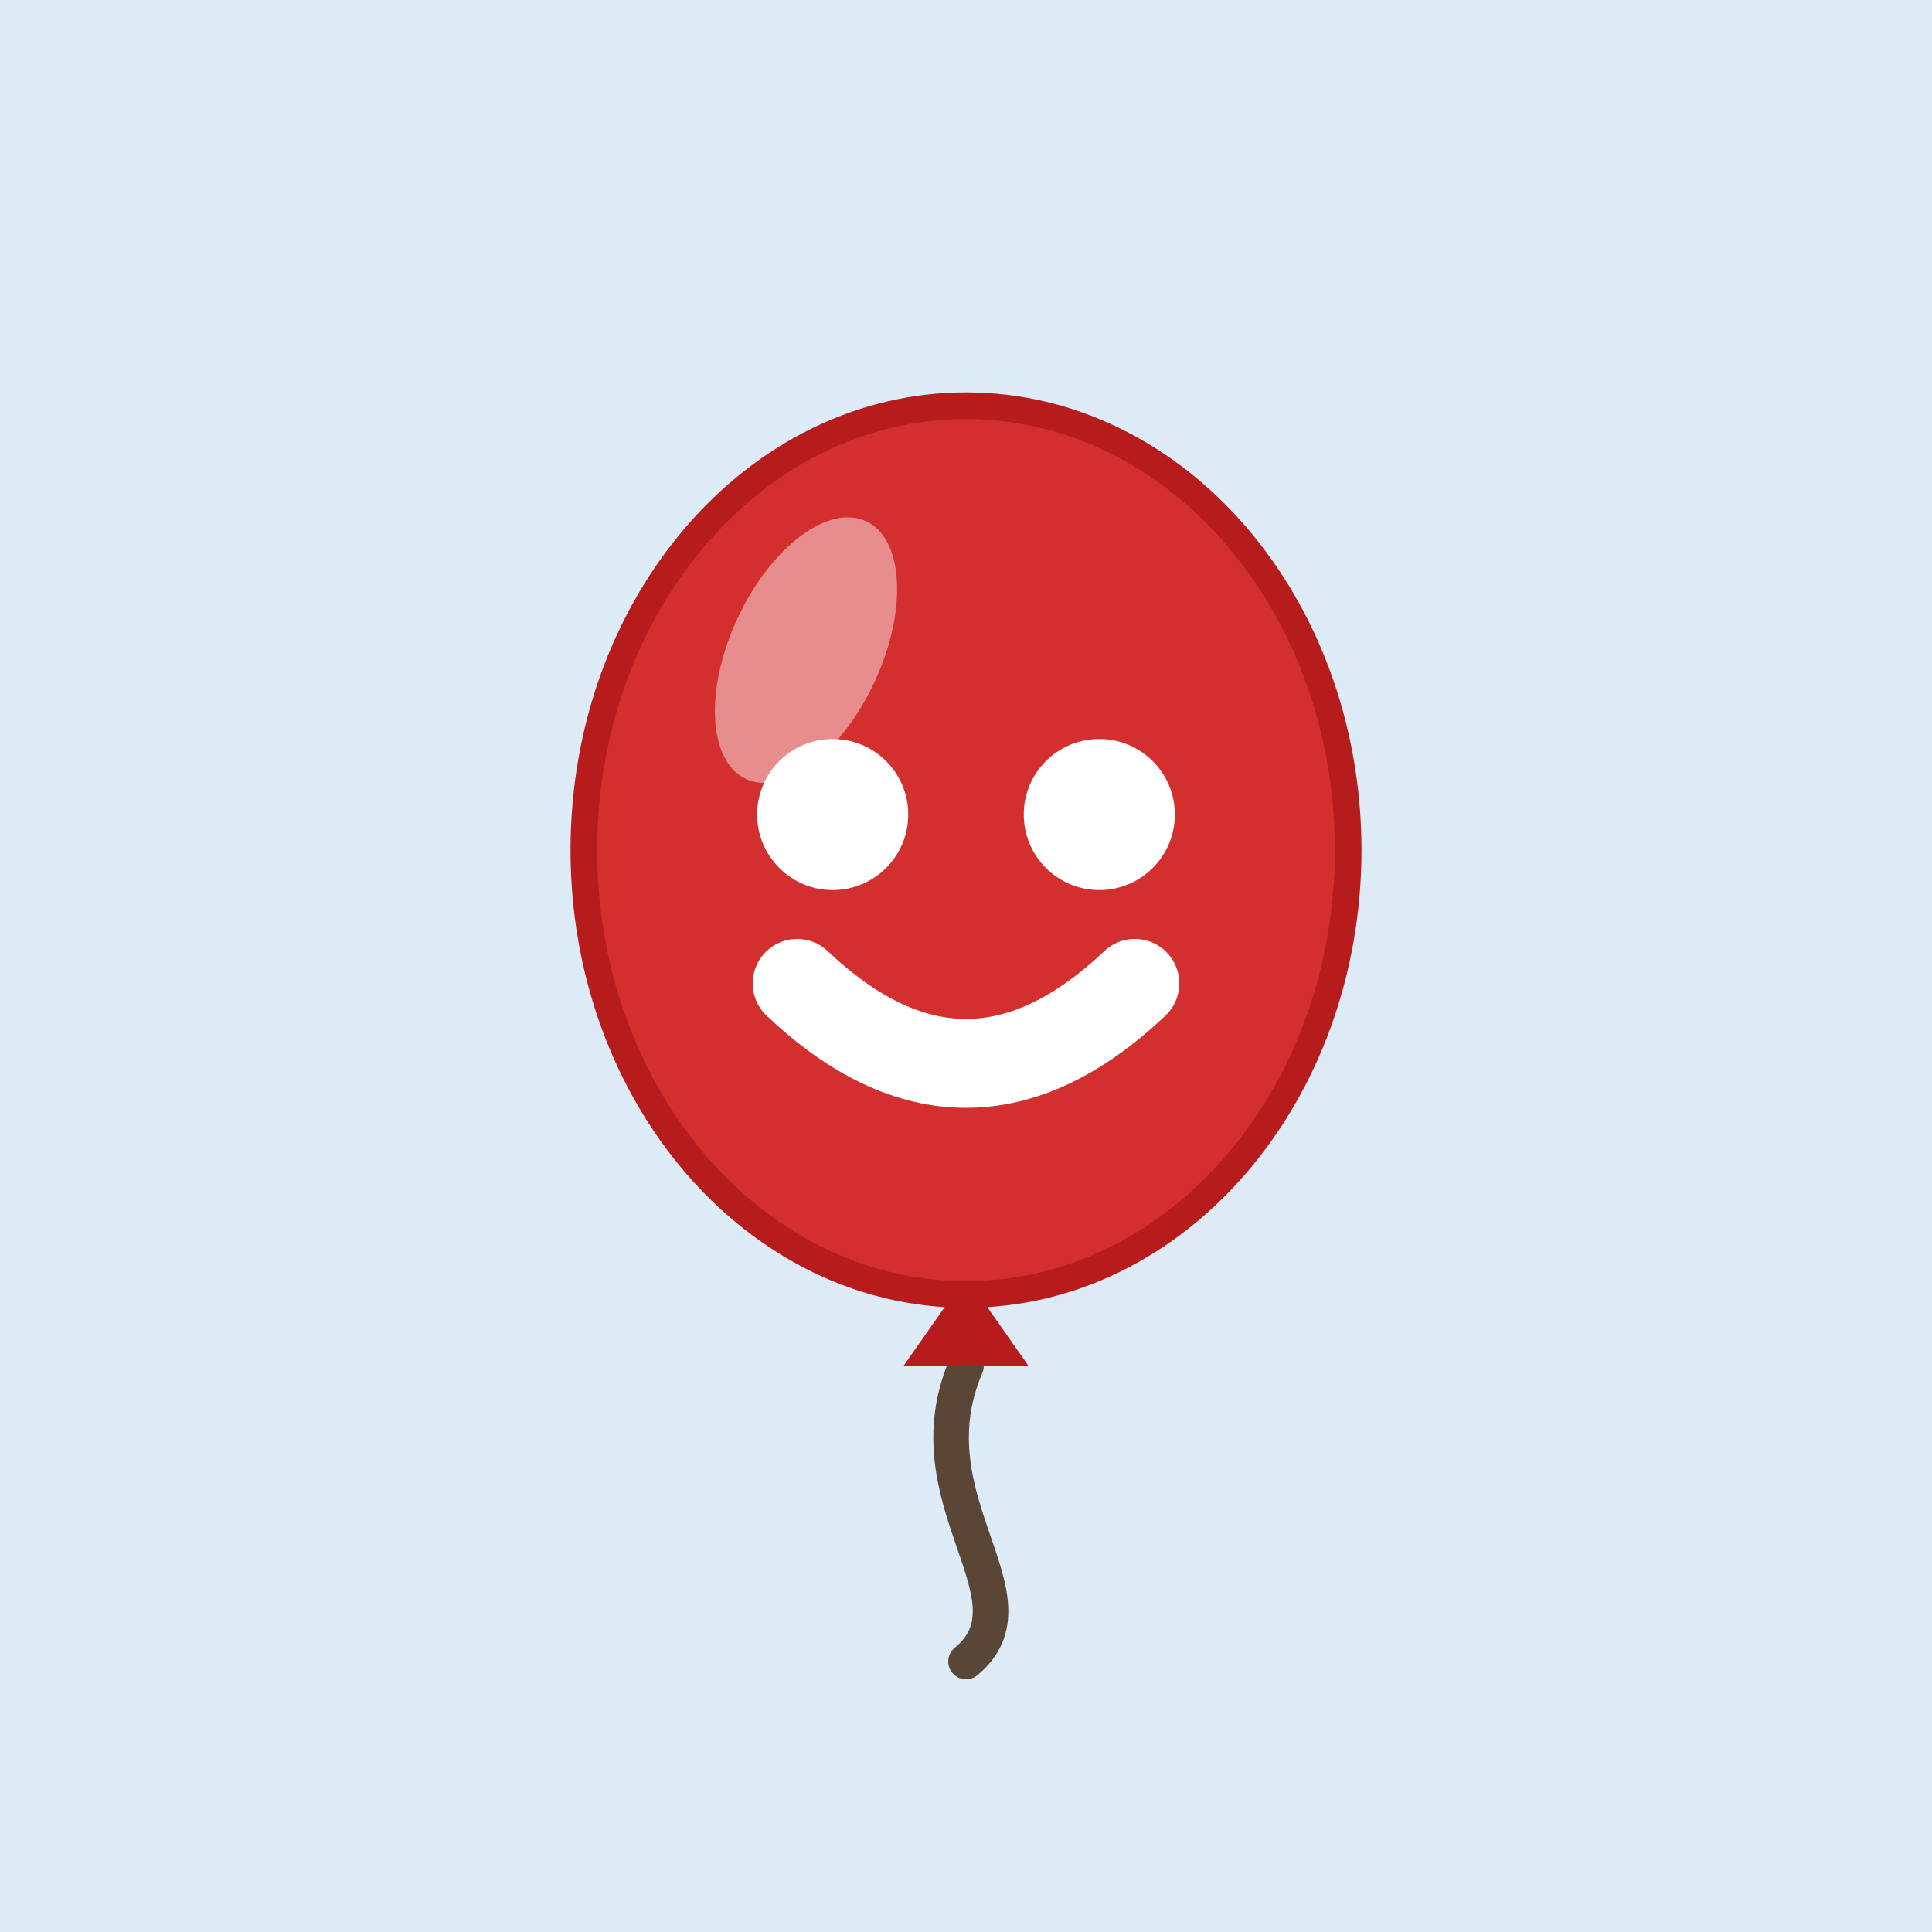
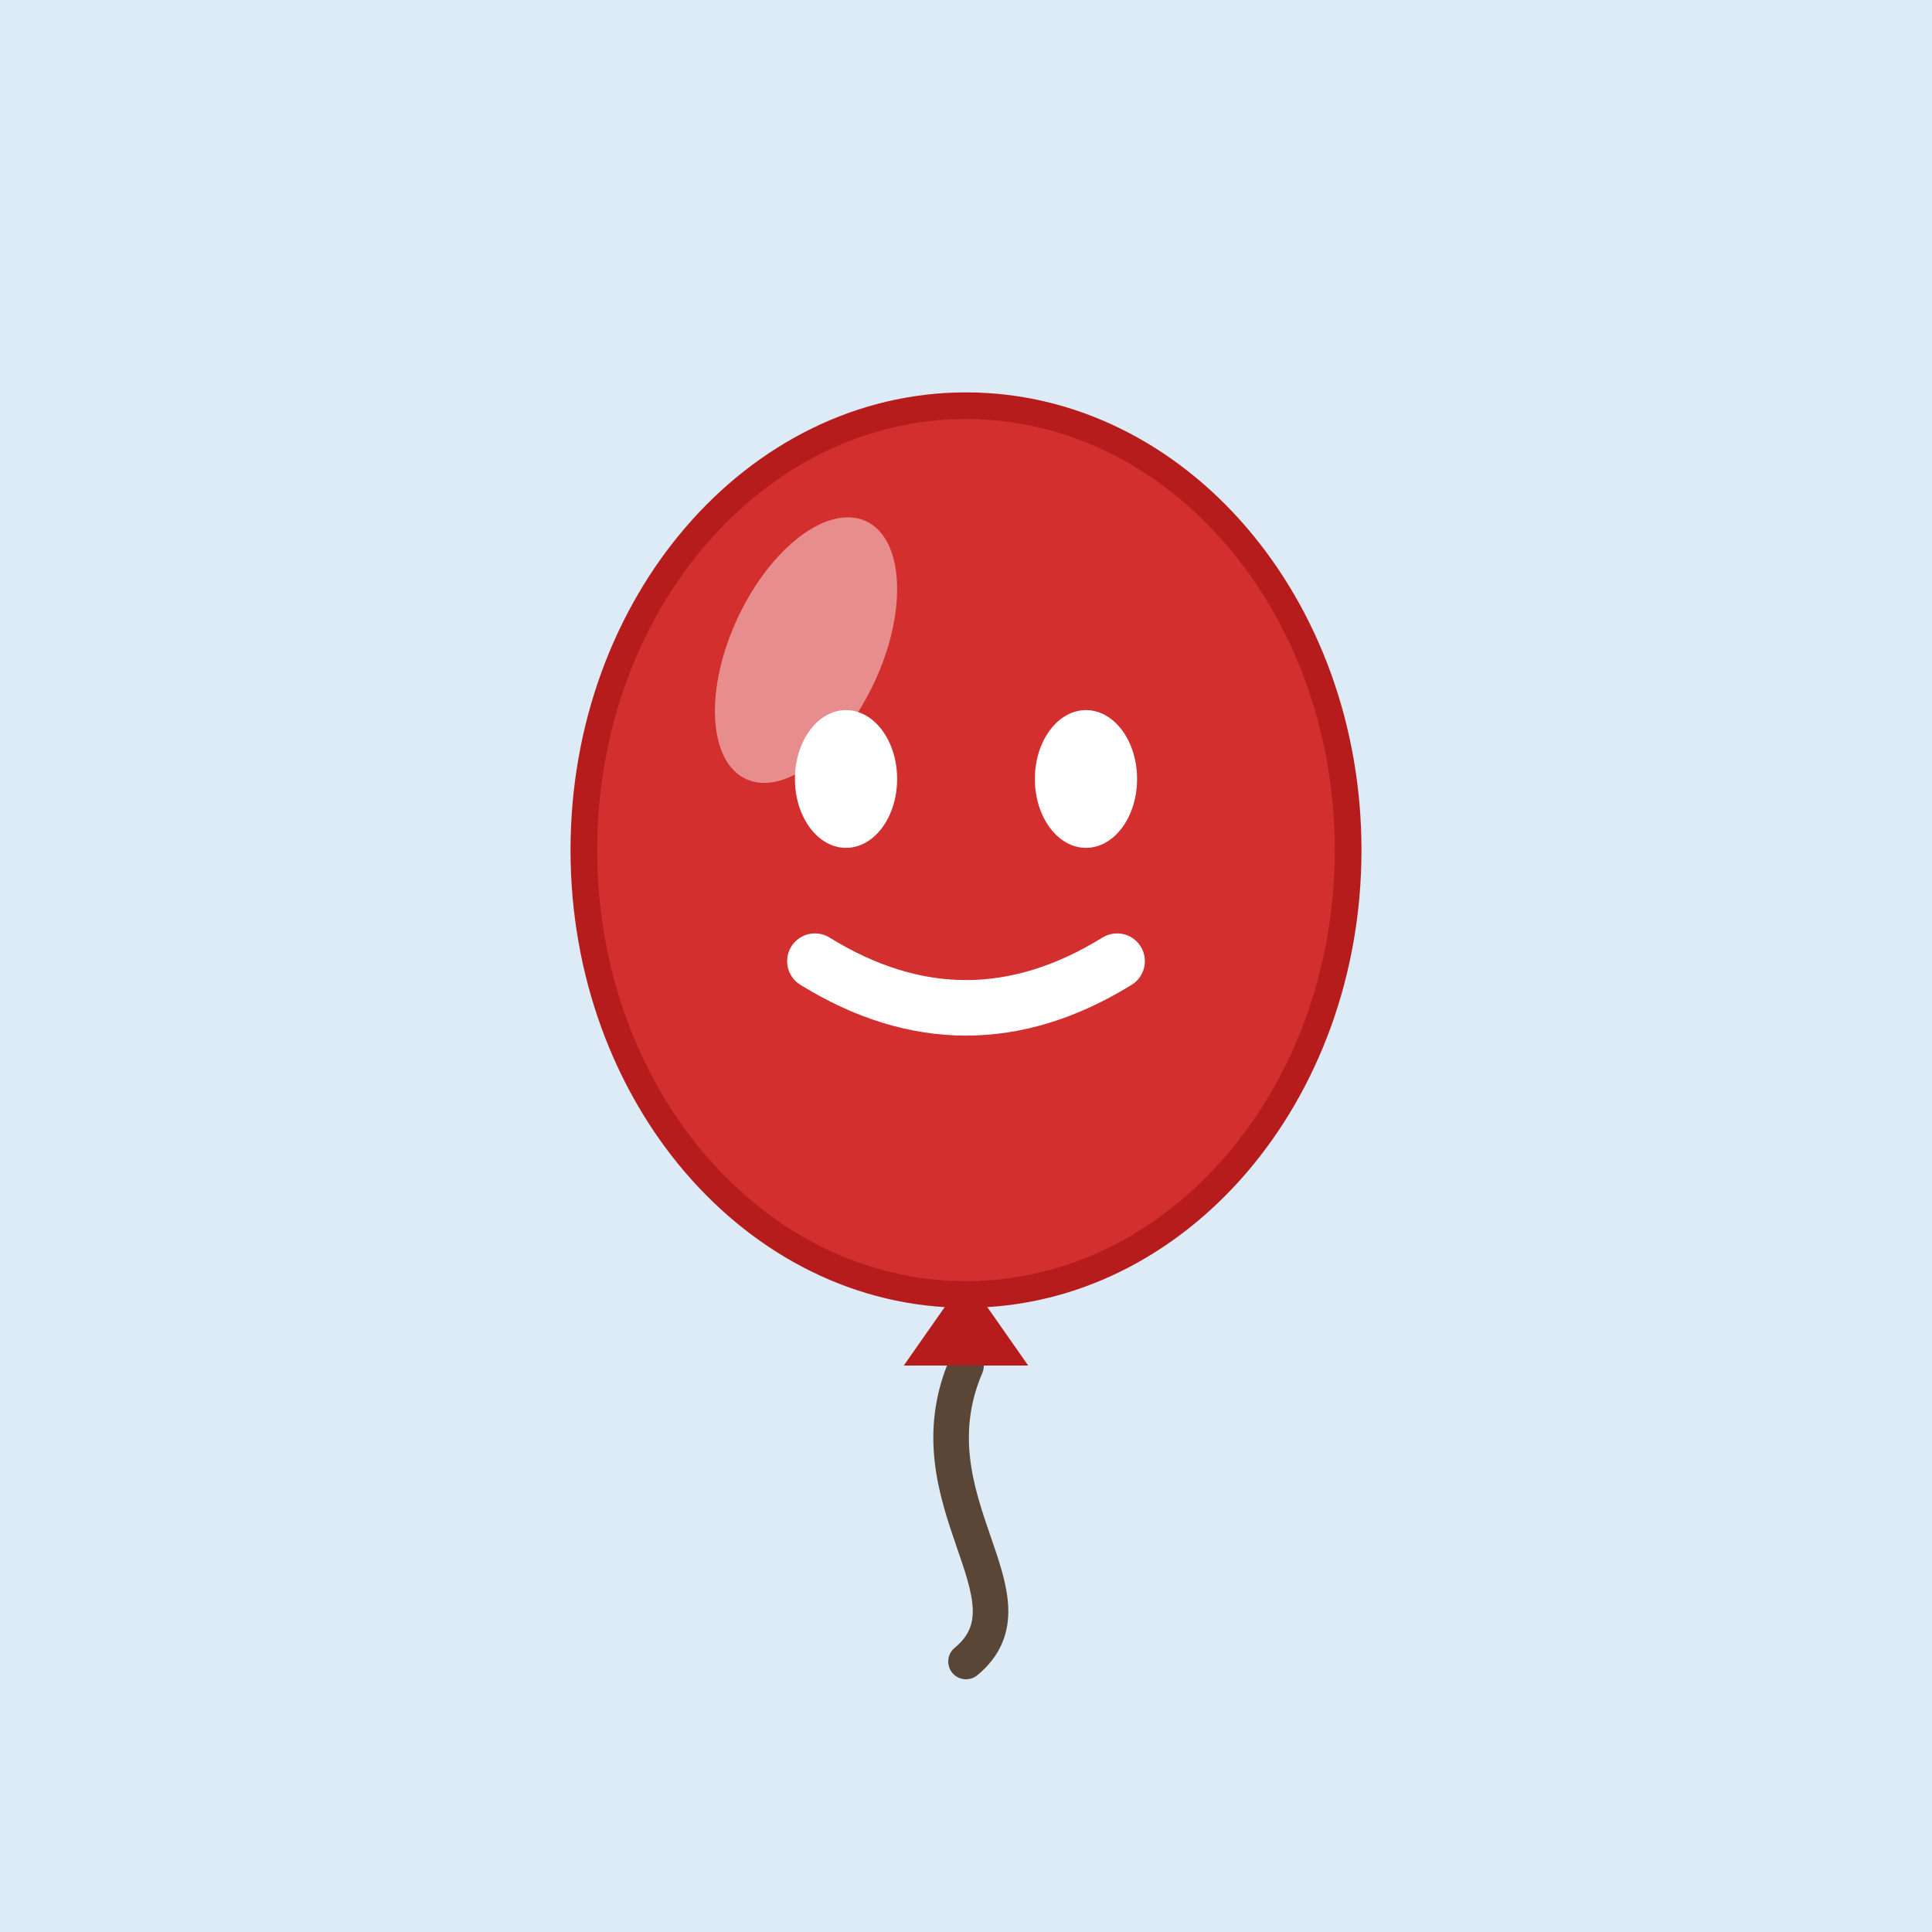
<svg xmlns="http://www.w3.org/2000/svg" viewBox="0 0 100 100" width="512" height="512">
  <rect width="100" height="100" fill="#dcebf5" />
  <path d="M50 70.7 C47 77.7 54 82.7 50 86.0" fill="none" stroke="#5a4636" stroke-width="1.84" stroke-linecap="round" />
  <g transform="translate(50 44) scale(2.3)">
    <g id="art">
      <path id="knot" d="M-1.4 11.6 L0 9.6 L1.4 11.6 Z" fill="#b71c1c" />
      <ellipse id="balloon" cx="0" cy="0" rx="8.6" ry="10" fill="#d32f2f" stroke="#b71c1c" stroke-width="0.6" />
      <ellipse id="shine" cx="-3.6" cy="-4.5" rx="1.7" ry="3.2" transform="rotate(25 -3.6 -4.5)" fill="#ffffff" opacity="0.45" />
    </g>
    <g id="face-calm">
      <g id="eyes">
-         <circle cx="-3" cy="-0.8" r="1.7" fill="#ffffff" />
-         <circle cx="3" cy="-0.8" r="1.7" fill="#ffffff" />
+         <ellipse cx="-2.7" cy="-1.6" rx="1.15" ry="1.55" fill="#ffffff" />
+         <ellipse cx="2.7" cy="-1.6" rx="1.15" ry="1.55" fill="#ffffff" />
      </g>
-       <path id="mouth" d="M-3.8 3 q3.8 3.6 7.6 0" fill="none" stroke="#ffffff" stroke-width="2" stroke-linecap="round" />
+       <path id="mouth" d="M-3.4 2.5 Q0 4.6 3.4 2.5" fill="none" stroke="#ffffff" stroke-width="1.25" stroke-linecap="round" />
    </g>
  </g>
</svg>
